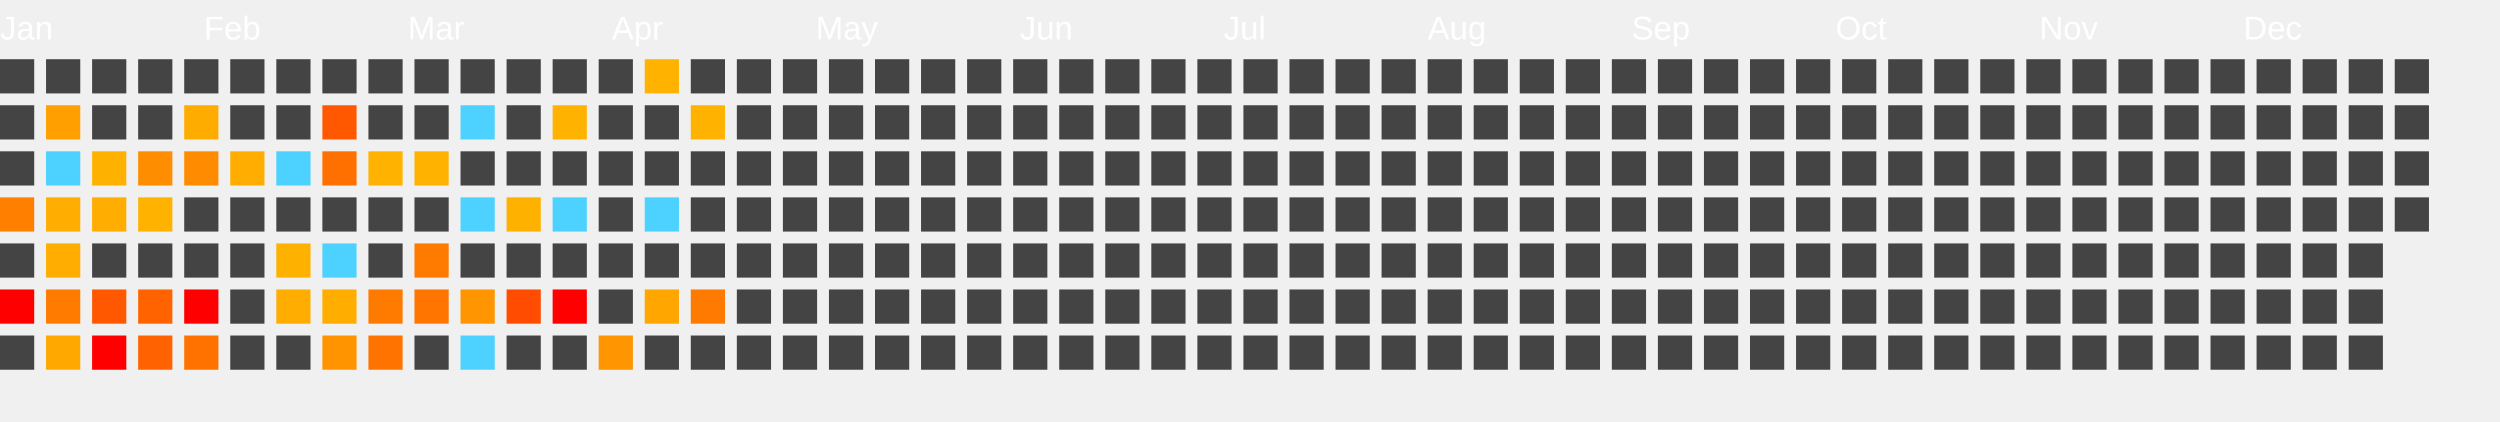
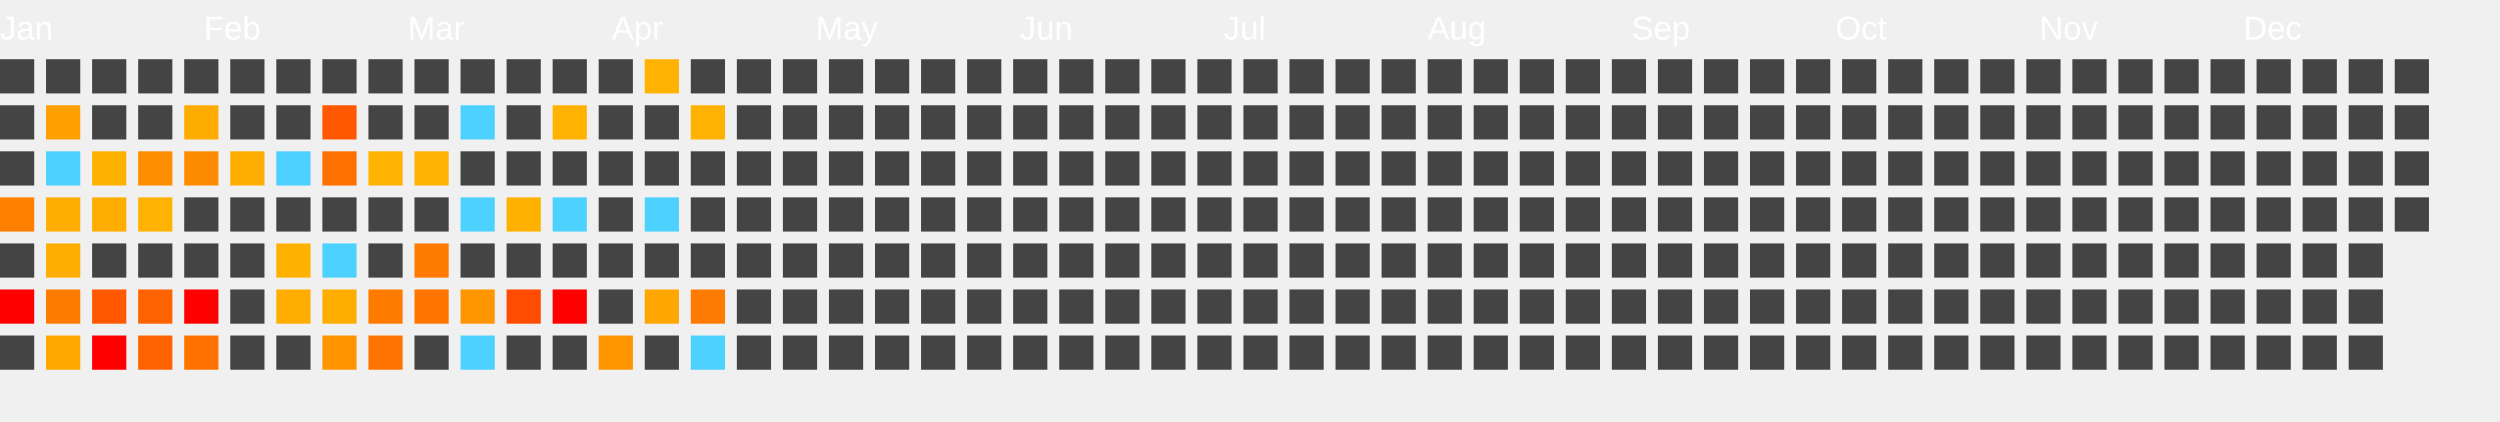
<svg xmlns="http://www.w3.org/2000/svg" baseProfile="full" height="32mm" version="1.1" viewBox="0,0,190,32" width="190mm">
  <defs />
  <rect fill="none" height="32" width="190" x="0" y="0" />
  <text fill="#FFFFFF" style="font-size:2.5px; font-family:Arial" x="0.0" y="3.0">Jan</text>
  <text fill="#FFFFFF" style="font-size:2.5px; font-family:Arial" x="15.5" y="3.0">Feb</text>
  <text fill="#FFFFFF" style="font-size:2.5px; font-family:Arial" x="31.0" y="3.0">Mar</text>
  <text fill="#FFFFFF" style="font-size:2.5px; font-family:Arial" x="46.5" y="3.0">Apr</text>
  <text fill="#FFFFFF" style="font-size:2.5px; font-family:Arial" x="62.0" y="3.0">May</text>
  <text fill="#FFFFFF" style="font-size:2.5px; font-family:Arial" x="77.5" y="3.0">Jun</text>
  <text fill="#FFFFFF" style="font-size:2.5px; font-family:Arial" x="93.0" y="3.0">Jul</text>
  <text fill="#FFFFFF" style="font-size:2.5px; font-family:Arial" x="108.5" y="3.0">Aug</text>
  <text fill="#FFFFFF" style="font-size:2.5px; font-family:Arial" x="124.0" y="3.0">Sep</text>
  <text fill="#FFFFFF" style="font-size:2.5px; font-family:Arial" x="139.5" y="3.0">Oct</text>
  <text fill="#FFFFFF" style="font-size:2.5px; font-family:Arial" x="155.0" y="3.0">Nov</text>
  <text fill="#FFFFFF" style="font-size:2.5px; font-family:Arial" x="170.5" y="3.0">Dec</text>
  <rect fill="#444444" height="2.6" width="2.6" x="0.0" y="4.5" />
  <rect fill="#444444" height="2.6" width="2.6" x="0.0" y="8.0" />
  <rect fill="#444444" height="2.6" width="2.6" x="0.0" y="11.5" />
  <rect fill="#ff7f00" height="2.6" width="2.6" x="0.0" y="15.0" />
  <rect fill="#444444" height="2.6" width="2.6" x="0.0" y="18.5" />
  <rect fill="red" height="2.6" width="2.6" x="0.0" y="22.0" />
  <rect fill="#444444" height="2.6" width="2.6" x="0.0" y="25.5" />
  <rect fill="#444444" height="2.6" width="2.6" x="3.5" y="4.5" />
  <rect fill="#ff9f00" height="2.6" width="2.6" x="3.5" y="8.0" />
  <rect fill="#4dd2ff" height="2.6" width="2.6" x="3.5" y="11.5" />
  <rect fill="#ffad00" height="2.6" width="2.6" x="3.5" y="15.0" />
  <rect fill="#ffad00" height="2.6" width="2.6" x="3.5" y="18.5" />
  <rect fill="#ff7b00" height="2.6" width="2.6" x="3.5" y="22.0" />
  <rect fill="#ffa900" height="2.6" width="2.6" x="3.5" y="25.5" />
  <rect fill="#444444" height="2.6" width="2.6" x="7.0" y="4.5" />
  <rect fill="#444444" height="2.6" width="2.6" x="7.0" y="8.0" />
  <rect fill="#ffb100" height="2.6" width="2.6" x="7.0" y="11.5" />
  <rect fill="#ffad00" height="2.6" width="2.6" x="7.0" y="15.0" />
  <rect fill="#444444" height="2.6" width="2.6" x="7.0" y="18.5" />
  <rect fill="#ff5800" height="2.6" width="2.6" x="7.0" y="22.0" />
  <rect fill="red" height="2.6" width="2.6" x="7.0" y="25.5" />
  <rect fill="#444444" height="2.6" width="2.6" x="10.5" y="4.5" />
  <rect fill="#444444" height="2.6" width="2.6" x="10.5" y="8.0" />
  <rect fill="#ff8d00" height="2.6" width="2.6" x="10.5" y="11.5" />
  <rect fill="#ffb200" height="2.6" width="2.6" x="10.5" y="15.0" />
  <rect fill="#444444" height="2.6" width="2.6" x="10.5" y="18.5" />
  <rect fill="#ff6300" height="2.6" width="2.6" x="10.5" y="22.0" />
  <rect fill="#ff6200" height="2.6" width="2.6" x="10.5" y="25.5" />
  <rect fill="#444444" height="2.6" width="2.6" x="14.0" y="4.5" />
  <rect fill="#ffac00" height="2.6" width="2.6" x="14.0" y="8.0" />
  <rect fill="#ff8b00" height="2.6" width="2.6" x="14.0" y="11.5" />
  <rect fill="#444444" height="2.6" width="2.6" x="14.0" y="15.0" />
  <rect fill="#444444" height="2.6" width="2.6" x="14.0" y="18.5" />
  <rect fill="red" height="2.6" width="2.6" x="14.0" y="22.0" />
  <rect fill="#ff7200" height="2.6" width="2.6" x="14.0" y="25.5" />
  <rect fill="#444444" height="2.6" width="2.6" x="17.5" y="4.5" />
  <rect fill="#444444" height="2.6" width="2.6" x="17.5" y="8.0" />
  <rect fill="#ffad00" height="2.6" width="2.6" x="17.5" y="11.5" />
  <rect fill="#444444" height="2.6" width="2.6" x="17.5" y="15.0" />
  <rect fill="#444444" height="2.6" width="2.6" x="17.5" y="18.5" />
  <rect fill="#444444" height="2.6" width="2.6" x="17.5" y="22.0" />
  <rect fill="#444444" height="2.6" width="2.6" x="17.5" y="25.5" />
  <rect fill="#444444" height="2.6" width="2.6" x="21.0" y="4.5" />
  <rect fill="#444444" height="2.6" width="2.6" x="21.0" y="8.0" />
  <rect fill="#4dd2ff" height="2.6" width="2.6" x="21.0" y="11.5" />
  <rect fill="#444444" height="2.6" width="2.6" x="21.0" y="15.0" />
  <rect fill="#ffb100" height="2.6" width="2.6" x="21.0" y="18.5" />
  <rect fill="#ffad00" height="2.6" width="2.6" x="21.0" y="22.0" />
  <rect fill="#444444" height="2.6" width="2.6" x="21.0" y="25.5" />
  <rect fill="#444444" height="2.6" width="2.6" x="24.5" y="4.5" />
  <rect fill="#ff5800" height="2.6" width="2.6" x="24.5" y="8.0" />
  <rect fill="#ff7000" height="2.6" width="2.6" x="24.5" y="11.5" />
  <rect fill="#444444" height="2.6" width="2.6" x="24.5" y="15.0" />
  <rect fill="#4dd2ff" height="2.6" width="2.6" x="24.5" y="18.5" />
  <rect fill="#ffae00" height="2.6" width="2.6" x="24.5" y="22.0" />
  <rect fill="#ff9400" height="2.6" width="2.6" x="24.5" y="25.5" />
  <rect fill="#444444" height="2.6" width="2.6" x="28.0" y="4.5" />
  <rect fill="#444444" height="2.6" width="2.6" x="28.0" y="8.0" />
  <rect fill="#ffb300" height="2.6" width="2.6" x="28.0" y="11.5" />
  <rect fill="#444444" height="2.6" width="2.6" x="28.0" y="15.0" />
  <rect fill="#444444" height="2.6" width="2.6" x="28.0" y="18.5" />
  <rect fill="#ff7b00" height="2.6" width="2.6" x="28.0" y="22.0" />
  <rect fill="#ff7400" height="2.6" width="2.6" x="28.0" y="25.5" />
  <rect fill="#444444" height="2.6" width="2.6" x="31.5" y="4.5" />
  <rect fill="#444444" height="2.6" width="2.6" x="31.5" y="8.0" />
  <rect fill="#ffb300" height="2.6" width="2.6" x="31.5" y="11.5" />
  <rect fill="#444444" height="2.6" width="2.6" x="31.5" y="15.0" />
  <rect fill="#ff7b00" height="2.6" width="2.6" x="31.5" y="18.5" />
  <rect fill="#ff7500" height="2.6" width="2.6" x="31.5" y="22.0" />
  <rect fill="#444444" height="2.6" width="2.6" x="31.5" y="25.5" />
  <rect fill="#444444" height="2.6" width="2.6" x="35.0" y="4.5" />
  <rect fill="#4dd2ff" height="2.6" width="2.6" x="35.0" y="8.0" />
  <rect fill="#444444" height="2.6" width="2.6" x="35.0" y="11.5" />
  <rect fill="#4dd2ff" height="2.6" width="2.6" x="35.0" y="15.0" />
  <rect fill="#444444" height="2.6" width="2.6" x="35.0" y="18.5" />
  <rect fill="#ff9500" height="2.6" width="2.6" x="35.0" y="22.0" />
  <rect fill="#4dd2ff" height="2.6" width="2.6" x="35.0" y="25.5" />
  <rect fill="#444444" height="2.6" width="2.6" x="38.5" y="4.5" />
  <rect fill="#444444" height="2.6" width="2.6" x="38.5" y="8.0" />
  <rect fill="#444444" height="2.6" width="2.6" x="38.5" y="11.5" />
  <rect fill="#ffb100" height="2.6" width="2.6" x="38.5" y="15.0" />
  <rect fill="#444444" height="2.6" width="2.6" x="38.5" y="18.5" />
  <rect fill="#ff4c00" height="2.6" width="2.6" x="38.5" y="22.0" />
  <rect fill="#444444" height="2.6" width="2.6" x="38.5" y="25.5" />
  <rect fill="#444444" height="2.6" width="2.6" x="42.0" y="4.5" />
  <rect fill="#ffb300" height="2.6" width="2.6" x="42.0" y="8.0" />
  <rect fill="#444444" height="2.6" width="2.6" x="42.0" y="11.5" />
  <rect fill="#4dd2ff" height="2.6" width="2.6" x="42.0" y="15.0" />
  <rect fill="#444444" height="2.6" width="2.6" x="42.0" y="18.5" />
  <rect fill="red" height="2.6" width="2.6" x="42.0" y="22.0" />
  <rect fill="#444444" height="2.6" width="2.6" x="42.0" y="25.5" />
  <rect fill="#444444" height="2.6" width="2.6" x="45.5" y="4.5" />
  <rect fill="#444444" height="2.6" width="2.6" x="45.5" y="8.0" />
  <rect fill="#444444" height="2.6" width="2.6" x="45.5" y="11.5" />
  <rect fill="#444444" height="2.6" width="2.6" x="45.5" y="15.0" />
  <rect fill="#444444" height="2.6" width="2.6" x="45.5" y="18.5" />
  <rect fill="#444444" height="2.6" width="2.6" x="45.5" y="22.0" />
  <rect fill="#ff9500" height="2.6" width="2.6" x="45.5" y="25.5" />
  <rect fill="#ffb300" height="2.6" width="2.6" x="49.0" y="4.5" />
  <rect fill="#444444" height="2.6" width="2.6" x="49.0" y="8.0" />
  <rect fill="#444444" height="2.6" width="2.6" x="49.0" y="11.5" />
  <rect fill="#4dd2ff" height="2.6" width="2.6" x="49.0" y="15.0" />
  <rect fill="#444444" height="2.6" width="2.6" x="49.0" y="18.5" />
  <rect fill="#ffa600" height="2.6" width="2.6" x="49.0" y="22.0" />
  <rect fill="#444444" height="2.6" width="2.6" x="49.0" y="25.5" />
  <rect fill="#444444" height="2.6" width="2.6" x="52.5" y="4.5" />
  <rect fill="#ffb300" height="2.6" width="2.6" x="52.5" y="8.0" />
  <rect fill="#444444" height="2.6" width="2.6" x="52.5" y="11.5" />
  <rect fill="#444444" height="2.6" width="2.6" x="52.5" y="15.0" />
  <rect fill="#444444" height="2.6" width="2.6" x="52.5" y="18.5" />
  <rect fill="#ff7a00" height="2.6" width="2.6" x="52.5" y="22.0" />
-   <rect fill="#444444" height="2.6" width="2.6" x="52.5" y="25.5" />
+   <rect fill="#4dd2ff" height="2.6" width="2.6" x="52.5" y="25.5" />
  <rect fill="#444444" height="2.6" width="2.6" x="56.0" y="4.5" />
  <rect fill="#444444" height="2.6" width="2.6" x="56.0" y="8.0" />
  <rect fill="#444444" height="2.6" width="2.6" x="56.0" y="11.5" />
  <rect fill="#444444" height="2.6" width="2.6" x="56.0" y="15.0" />
  <rect fill="#444444" height="2.6" width="2.6" x="56.0" y="18.5" />
  <rect fill="#444444" height="2.6" width="2.6" x="56.0" y="22.0" />
  <rect fill="#444444" height="2.6" width="2.6" x="56.0" y="25.5" />
  <rect fill="#444444" height="2.6" width="2.6" x="59.5" y="4.5" />
  <rect fill="#444444" height="2.6" width="2.6" x="59.5" y="8.0" />
  <rect fill="#444444" height="2.6" width="2.6" x="59.5" y="11.5" />
  <rect fill="#444444" height="2.6" width="2.6" x="59.5" y="15.0" />
  <rect fill="#444444" height="2.6" width="2.6" x="59.5" y="18.5" />
  <rect fill="#444444" height="2.6" width="2.6" x="59.5" y="22.0" />
  <rect fill="#444444" height="2.6" width="2.6" x="59.5" y="25.5" />
  <rect fill="#444444" height="2.6" width="2.6" x="63.0" y="4.5" />
  <rect fill="#444444" height="2.6" width="2.6" x="63.0" y="8.0" />
  <rect fill="#444444" height="2.6" width="2.6" x="63.0" y="11.5" />
  <rect fill="#444444" height="2.6" width="2.6" x="63.0" y="15.0" />
  <rect fill="#444444" height="2.6" width="2.6" x="63.0" y="18.5" />
  <rect fill="#444444" height="2.6" width="2.6" x="63.0" y="22.0" />
  <rect fill="#444444" height="2.6" width="2.6" x="63.0" y="25.5" />
  <rect fill="#444444" height="2.6" width="2.6" x="66.5" y="4.5" />
  <rect fill="#444444" height="2.6" width="2.6" x="66.5" y="8.0" />
  <rect fill="#444444" height="2.6" width="2.6" x="66.5" y="11.5" />
  <rect fill="#444444" height="2.6" width="2.6" x="66.5" y="15.0" />
  <rect fill="#444444" height="2.6" width="2.6" x="66.5" y="18.5" />
  <rect fill="#444444" height="2.6" width="2.6" x="66.5" y="22.0" />
  <rect fill="#444444" height="2.6" width="2.6" x="66.5" y="25.5" />
  <rect fill="#444444" height="2.6" width="2.6" x="70.0" y="4.5" />
  <rect fill="#444444" height="2.6" width="2.6" x="70.0" y="8.0" />
  <rect fill="#444444" height="2.6" width="2.6" x="70.0" y="11.5" />
  <rect fill="#444444" height="2.6" width="2.6" x="70.0" y="15.0" />
  <rect fill="#444444" height="2.6" width="2.6" x="70.0" y="18.5" />
  <rect fill="#444444" height="2.6" width="2.6" x="70.0" y="22.0" />
  <rect fill="#444444" height="2.6" width="2.6" x="70.0" y="25.5" />
  <rect fill="#444444" height="2.6" width="2.6" x="73.5" y="4.5" />
  <rect fill="#444444" height="2.6" width="2.6" x="73.5" y="8.0" />
  <rect fill="#444444" height="2.6" width="2.6" x="73.5" y="11.5" />
  <rect fill="#444444" height="2.6" width="2.6" x="73.5" y="15.0" />
  <rect fill="#444444" height="2.6" width="2.6" x="73.5" y="18.5" />
  <rect fill="#444444" height="2.6" width="2.6" x="73.5" y="22.0" />
  <rect fill="#444444" height="2.6" width="2.6" x="73.5" y="25.5" />
  <rect fill="#444444" height="2.6" width="2.6" x="77.0" y="4.5" />
  <rect fill="#444444" height="2.6" width="2.6" x="77.0" y="8.0" />
  <rect fill="#444444" height="2.6" width="2.6" x="77.0" y="11.5" />
  <rect fill="#444444" height="2.6" width="2.6" x="77.0" y="15.0" />
  <rect fill="#444444" height="2.6" width="2.6" x="77.0" y="18.5" />
  <rect fill="#444444" height="2.6" width="2.6" x="77.0" y="22.0" />
  <rect fill="#444444" height="2.6" width="2.6" x="77.0" y="25.5" />
  <rect fill="#444444" height="2.6" width="2.6" x="80.5" y="4.5" />
  <rect fill="#444444" height="2.6" width="2.6" x="80.5" y="8.0" />
  <rect fill="#444444" height="2.6" width="2.6" x="80.5" y="11.5" />
  <rect fill="#444444" height="2.6" width="2.6" x="80.5" y="15.0" />
  <rect fill="#444444" height="2.6" width="2.6" x="80.5" y="18.5" />
  <rect fill="#444444" height="2.6" width="2.6" x="80.5" y="22.0" />
  <rect fill="#444444" height="2.6" width="2.6" x="80.5" y="25.5" />
  <rect fill="#444444" height="2.6" width="2.6" x="84.0" y="4.5" />
  <rect fill="#444444" height="2.6" width="2.6" x="84.0" y="8.0" />
  <rect fill="#444444" height="2.6" width="2.6" x="84.0" y="11.5" />
  <rect fill="#444444" height="2.6" width="2.6" x="84.0" y="15.0" />
  <rect fill="#444444" height="2.6" width="2.6" x="84.0" y="18.5" />
  <rect fill="#444444" height="2.6" width="2.6" x="84.0" y="22.0" />
  <rect fill="#444444" height="2.6" width="2.6" x="84.0" y="25.5" />
  <rect fill="#444444" height="2.6" width="2.6" x="87.5" y="4.5" />
  <rect fill="#444444" height="2.6" width="2.6" x="87.5" y="8.0" />
  <rect fill="#444444" height="2.6" width="2.6" x="87.5" y="11.5" />
  <rect fill="#444444" height="2.6" width="2.6" x="87.5" y="15.0" />
  <rect fill="#444444" height="2.6" width="2.6" x="87.5" y="18.5" />
  <rect fill="#444444" height="2.6" width="2.6" x="87.5" y="22.0" />
  <rect fill="#444444" height="2.6" width="2.6" x="87.5" y="25.5" />
  <rect fill="#444444" height="2.6" width="2.6" x="91.0" y="4.5" />
  <rect fill="#444444" height="2.6" width="2.6" x="91.0" y="8.0" />
  <rect fill="#444444" height="2.6" width="2.6" x="91.0" y="11.5" />
  <rect fill="#444444" height="2.6" width="2.6" x="91.0" y="15.0" />
  <rect fill="#444444" height="2.6" width="2.6" x="91.0" y="18.5" />
  <rect fill="#444444" height="2.6" width="2.6" x="91.0" y="22.0" />
  <rect fill="#444444" height="2.6" width="2.6" x="91.0" y="25.5" />
  <rect fill="#444444" height="2.6" width="2.6" x="94.5" y="4.5" />
  <rect fill="#444444" height="2.6" width="2.6" x="94.5" y="8.0" />
  <rect fill="#444444" height="2.6" width="2.6" x="94.5" y="11.5" />
  <rect fill="#444444" height="2.6" width="2.6" x="94.5" y="15.0" />
  <rect fill="#444444" height="2.6" width="2.6" x="94.5" y="18.5" />
  <rect fill="#444444" height="2.6" width="2.6" x="94.5" y="22.0" />
  <rect fill="#444444" height="2.6" width="2.6" x="94.5" y="25.5" />
  <rect fill="#444444" height="2.6" width="2.6" x="98.0" y="4.5" />
  <rect fill="#444444" height="2.6" width="2.6" x="98.0" y="8.0" />
  <rect fill="#444444" height="2.6" width="2.6" x="98.0" y="11.5" />
  <rect fill="#444444" height="2.6" width="2.6" x="98.0" y="15.0" />
  <rect fill="#444444" height="2.6" width="2.6" x="98.0" y="18.5" />
  <rect fill="#444444" height="2.6" width="2.6" x="98.0" y="22.0" />
  <rect fill="#444444" height="2.6" width="2.6" x="98.0" y="25.5" />
  <rect fill="#444444" height="2.6" width="2.6" x="101.5" y="4.5" />
  <rect fill="#444444" height="2.6" width="2.6" x="101.5" y="8.0" />
  <rect fill="#444444" height="2.6" width="2.6" x="101.5" y="11.5" />
  <rect fill="#444444" height="2.6" width="2.6" x="101.5" y="15.0" />
  <rect fill="#444444" height="2.6" width="2.6" x="101.5" y="18.5" />
  <rect fill="#444444" height="2.6" width="2.6" x="101.5" y="22.0" />
  <rect fill="#444444" height="2.6" width="2.6" x="101.5" y="25.5" />
  <rect fill="#444444" height="2.6" width="2.6" x="105.0" y="4.5" />
  <rect fill="#444444" height="2.6" width="2.6" x="105.0" y="8.0" />
  <rect fill="#444444" height="2.6" width="2.6" x="105.0" y="11.5" />
  <rect fill="#444444" height="2.6" width="2.6" x="105.0" y="15.0" />
  <rect fill="#444444" height="2.6" width="2.6" x="105.0" y="18.5" />
  <rect fill="#444444" height="2.6" width="2.6" x="105.0" y="22.0" />
  <rect fill="#444444" height="2.6" width="2.6" x="105.0" y="25.5" />
  <rect fill="#444444" height="2.6" width="2.6" x="108.5" y="4.5" />
  <rect fill="#444444" height="2.6" width="2.6" x="108.5" y="8.0" />
  <rect fill="#444444" height="2.6" width="2.6" x="108.5" y="11.5" />
  <rect fill="#444444" height="2.6" width="2.6" x="108.5" y="15.0" />
  <rect fill="#444444" height="2.6" width="2.6" x="108.5" y="18.5" />
  <rect fill="#444444" height="2.6" width="2.6" x="108.5" y="22.0" />
  <rect fill="#444444" height="2.6" width="2.6" x="108.5" y="25.5" />
  <rect fill="#444444" height="2.6" width="2.6" x="112.0" y="4.5" />
  <rect fill="#444444" height="2.6" width="2.6" x="112.0" y="8.0" />
  <rect fill="#444444" height="2.6" width="2.6" x="112.0" y="11.5" />
  <rect fill="#444444" height="2.6" width="2.6" x="112.0" y="15.0" />
  <rect fill="#444444" height="2.6" width="2.6" x="112.0" y="18.5" />
  <rect fill="#444444" height="2.6" width="2.6" x="112.0" y="22.0" />
  <rect fill="#444444" height="2.6" width="2.6" x="112.0" y="25.5" />
  <rect fill="#444444" height="2.6" width="2.6" x="115.5" y="4.5" />
  <rect fill="#444444" height="2.6" width="2.6" x="115.5" y="8.0" />
  <rect fill="#444444" height="2.6" width="2.6" x="115.5" y="11.5" />
  <rect fill="#444444" height="2.6" width="2.6" x="115.5" y="15.0" />
  <rect fill="#444444" height="2.6" width="2.6" x="115.5" y="18.5" />
  <rect fill="#444444" height="2.6" width="2.6" x="115.5" y="22.0" />
  <rect fill="#444444" height="2.6" width="2.6" x="115.5" y="25.5" />
  <rect fill="#444444" height="2.6" width="2.6" x="119.0" y="4.5" />
  <rect fill="#444444" height="2.6" width="2.6" x="119.0" y="8.0" />
  <rect fill="#444444" height="2.6" width="2.6" x="119.0" y="11.5" />
  <rect fill="#444444" height="2.6" width="2.6" x="119.0" y="15.0" />
  <rect fill="#444444" height="2.6" width="2.6" x="119.0" y="18.5" />
  <rect fill="#444444" height="2.6" width="2.6" x="119.0" y="22.0" />
  <rect fill="#444444" height="2.6" width="2.6" x="119.0" y="25.5" />
  <rect fill="#444444" height="2.6" width="2.6" x="122.5" y="4.5" />
  <rect fill="#444444" height="2.6" width="2.6" x="122.5" y="8.0" />
  <rect fill="#444444" height="2.6" width="2.6" x="122.5" y="11.5" />
  <rect fill="#444444" height="2.6" width="2.6" x="122.5" y="15.0" />
  <rect fill="#444444" height="2.6" width="2.6" x="122.5" y="18.5" />
  <rect fill="#444444" height="2.6" width="2.6" x="122.5" y="22.0" />
  <rect fill="#444444" height="2.6" width="2.6" x="122.5" y="25.5" />
  <rect fill="#444444" height="2.6" width="2.6" x="126.0" y="4.5" />
  <rect fill="#444444" height="2.6" width="2.6" x="126.0" y="8.0" />
  <rect fill="#444444" height="2.6" width="2.6" x="126.0" y="11.5" />
  <rect fill="#444444" height="2.6" width="2.6" x="126.0" y="15.0" />
  <rect fill="#444444" height="2.6" width="2.6" x="126.0" y="18.5" />
  <rect fill="#444444" height="2.6" width="2.6" x="126.0" y="22.0" />
  <rect fill="#444444" height="2.6" width="2.6" x="126.0" y="25.5" />
  <rect fill="#444444" height="2.6" width="2.6" x="129.5" y="4.5" />
  <rect fill="#444444" height="2.6" width="2.6" x="129.5" y="8.0" />
  <rect fill="#444444" height="2.6" width="2.6" x="129.5" y="11.5" />
  <rect fill="#444444" height="2.6" width="2.6" x="129.5" y="15.0" />
  <rect fill="#444444" height="2.6" width="2.6" x="129.5" y="18.5" />
  <rect fill="#444444" height="2.6" width="2.6" x="129.5" y="22.0" />
  <rect fill="#444444" height="2.6" width="2.6" x="129.5" y="25.5" />
  <rect fill="#444444" height="2.6" width="2.6" x="133.0" y="4.5" />
  <rect fill="#444444" height="2.6" width="2.6" x="133.0" y="8.0" />
  <rect fill="#444444" height="2.6" width="2.6" x="133.0" y="11.5" />
  <rect fill="#444444" height="2.6" width="2.6" x="133.0" y="15.0" />
  <rect fill="#444444" height="2.6" width="2.6" x="133.0" y="18.5" />
  <rect fill="#444444" height="2.6" width="2.6" x="133.0" y="22.0" />
  <rect fill="#444444" height="2.6" width="2.6" x="133.0" y="25.5" />
  <rect fill="#444444" height="2.6" width="2.6" x="136.5" y="4.5" />
  <rect fill="#444444" height="2.6" width="2.6" x="136.5" y="8.0" />
  <rect fill="#444444" height="2.6" width="2.6" x="136.5" y="11.5" />
  <rect fill="#444444" height="2.6" width="2.6" x="136.5" y="15.0" />
  <rect fill="#444444" height="2.6" width="2.6" x="136.5" y="18.5" />
  <rect fill="#444444" height="2.6" width="2.6" x="136.5" y="22.0" />
  <rect fill="#444444" height="2.6" width="2.6" x="136.5" y="25.5" />
  <rect fill="#444444" height="2.6" width="2.6" x="140.0" y="4.5" />
  <rect fill="#444444" height="2.6" width="2.6" x="140.0" y="8.0" />
  <rect fill="#444444" height="2.6" width="2.6" x="140.0" y="11.5" />
  <rect fill="#444444" height="2.6" width="2.6" x="140.0" y="15.0" />
  <rect fill="#444444" height="2.6" width="2.6" x="140.0" y="18.5" />
  <rect fill="#444444" height="2.6" width="2.6" x="140.0" y="22.0" />
  <rect fill="#444444" height="2.6" width="2.6" x="140.0" y="25.5" />
  <rect fill="#444444" height="2.6" width="2.6" x="143.5" y="4.5" />
  <rect fill="#444444" height="2.6" width="2.6" x="143.5" y="8.0" />
  <rect fill="#444444" height="2.6" width="2.6" x="143.5" y="11.5" />
  <rect fill="#444444" height="2.6" width="2.6" x="143.5" y="15.0" />
  <rect fill="#444444" height="2.6" width="2.6" x="143.5" y="18.5" />
  <rect fill="#444444" height="2.6" width="2.6" x="143.5" y="22.0" />
  <rect fill="#444444" height="2.6" width="2.6" x="143.5" y="25.5" />
  <rect fill="#444444" height="2.6" width="2.6" x="147.0" y="4.5" />
  <rect fill="#444444" height="2.6" width="2.6" x="147.0" y="8.0" />
  <rect fill="#444444" height="2.6" width="2.6" x="147.0" y="11.5" />
  <rect fill="#444444" height="2.6" width="2.6" x="147.0" y="15.0" />
  <rect fill="#444444" height="2.6" width="2.6" x="147.0" y="18.5" />
  <rect fill="#444444" height="2.6" width="2.6" x="147.0" y="22.0" />
  <rect fill="#444444" height="2.6" width="2.6" x="147.0" y="25.5" />
  <rect fill="#444444" height="2.6" width="2.6" x="150.5" y="4.5" />
  <rect fill="#444444" height="2.6" width="2.6" x="150.5" y="8.0" />
  <rect fill="#444444" height="2.6" width="2.6" x="150.5" y="11.5" />
  <rect fill="#444444" height="2.6" width="2.6" x="150.5" y="15.0" />
  <rect fill="#444444" height="2.6" width="2.6" x="150.5" y="18.5" />
  <rect fill="#444444" height="2.6" width="2.6" x="150.5" y="22.0" />
  <rect fill="#444444" height="2.6" width="2.6" x="150.5" y="25.5" />
  <rect fill="#444444" height="2.6" width="2.6" x="154.0" y="4.5" />
  <rect fill="#444444" height="2.6" width="2.6" x="154.0" y="8.0" />
  <rect fill="#444444" height="2.6" width="2.6" x="154.0" y="11.5" />
  <rect fill="#444444" height="2.6" width="2.6" x="154.0" y="15.0" />
  <rect fill="#444444" height="2.6" width="2.6" x="154.0" y="18.5" />
  <rect fill="#444444" height="2.6" width="2.6" x="154.0" y="22.0" />
  <rect fill="#444444" height="2.6" width="2.6" x="154.0" y="25.5" />
  <rect fill="#444444" height="2.6" width="2.6" x="157.5" y="4.5" />
  <rect fill="#444444" height="2.6" width="2.6" x="157.5" y="8.0" />
  <rect fill="#444444" height="2.6" width="2.6" x="157.5" y="11.5" />
  <rect fill="#444444" height="2.6" width="2.6" x="157.5" y="15.0" />
  <rect fill="#444444" height="2.6" width="2.6" x="157.5" y="18.5" />
  <rect fill="#444444" height="2.6" width="2.6" x="157.5" y="22.0" />
  <rect fill="#444444" height="2.6" width="2.6" x="157.5" y="25.5" />
  <rect fill="#444444" height="2.6" width="2.6" x="161.0" y="4.5" />
  <rect fill="#444444" height="2.6" width="2.6" x="161.0" y="8.0" />
  <rect fill="#444444" height="2.6" width="2.6" x="161.0" y="11.5" />
  <rect fill="#444444" height="2.6" width="2.6" x="161.0" y="15.0" />
  <rect fill="#444444" height="2.6" width="2.6" x="161.0" y="18.5" />
  <rect fill="#444444" height="2.6" width="2.6" x="161.0" y="22.0" />
  <rect fill="#444444" height="2.6" width="2.6" x="161.0" y="25.5" />
  <rect fill="#444444" height="2.6" width="2.6" x="164.5" y="4.5" />
  <rect fill="#444444" height="2.6" width="2.6" x="164.5" y="8.0" />
  <rect fill="#444444" height="2.6" width="2.6" x="164.5" y="11.5" />
  <rect fill="#444444" height="2.6" width="2.6" x="164.5" y="15.0" />
  <rect fill="#444444" height="2.6" width="2.6" x="164.5" y="18.5" />
  <rect fill="#444444" height="2.6" width="2.6" x="164.5" y="22.0" />
  <rect fill="#444444" height="2.6" width="2.6" x="164.5" y="25.5" />
  <rect fill="#444444" height="2.6" width="2.6" x="168.0" y="4.5" />
  <rect fill="#444444" height="2.6" width="2.6" x="168.0" y="8.0" />
  <rect fill="#444444" height="2.6" width="2.6" x="168.0" y="11.5" />
  <rect fill="#444444" height="2.6" width="2.6" x="168.0" y="15.0" />
  <rect fill="#444444" height="2.6" width="2.6" x="168.0" y="18.5" />
  <rect fill="#444444" height="2.6" width="2.6" x="168.0" y="22.0" />
  <rect fill="#444444" height="2.6" width="2.6" x="168.0" y="25.5" />
  <rect fill="#444444" height="2.6" width="2.6" x="171.5" y="4.5" />
  <rect fill="#444444" height="2.6" width="2.6" x="171.5" y="8.0" />
  <rect fill="#444444" height="2.6" width="2.6" x="171.5" y="11.5" />
  <rect fill="#444444" height="2.6" width="2.6" x="171.5" y="15.0" />
  <rect fill="#444444" height="2.6" width="2.6" x="171.5" y="18.5" />
  <rect fill="#444444" height="2.6" width="2.6" x="171.5" y="22.0" />
  <rect fill="#444444" height="2.6" width="2.6" x="171.5" y="25.5" />
  <rect fill="#444444" height="2.6" width="2.6" x="175.0" y="4.5" />
  <rect fill="#444444" height="2.6" width="2.6" x="175.0" y="8.0" />
  <rect fill="#444444" height="2.6" width="2.6" x="175.0" y="11.5" />
  <rect fill="#444444" height="2.6" width="2.6" x="175.0" y="15.0" />
  <rect fill="#444444" height="2.6" width="2.6" x="175.0" y="18.5" />
  <rect fill="#444444" height="2.6" width="2.6" x="175.0" y="22.0" />
  <rect fill="#444444" height="2.6" width="2.6" x="175.0" y="25.5" />
  <rect fill="#444444" height="2.6" width="2.6" x="178.5" y="4.5" />
  <rect fill="#444444" height="2.6" width="2.6" x="178.5" y="8.0" />
  <rect fill="#444444" height="2.6" width="2.6" x="178.5" y="11.5" />
  <rect fill="#444444" height="2.6" width="2.6" x="178.5" y="15.0" />
  <rect fill="#444444" height="2.6" width="2.6" x="178.5" y="18.5" />
  <rect fill="#444444" height="2.6" width="2.6" x="178.5" y="22.0" />
  <rect fill="#444444" height="2.6" width="2.6" x="178.5" y="25.5" />
  <rect fill="#444444" height="2.6" width="2.6" x="182.0" y="4.5" />
  <rect fill="#444444" height="2.6" width="2.6" x="182.0" y="8.0" />
  <rect fill="#444444" height="2.6" width="2.6" x="182.0" y="11.5" />
  <rect fill="#444444" height="2.6" width="2.6" x="182.0" y="15.0" />
</svg>
